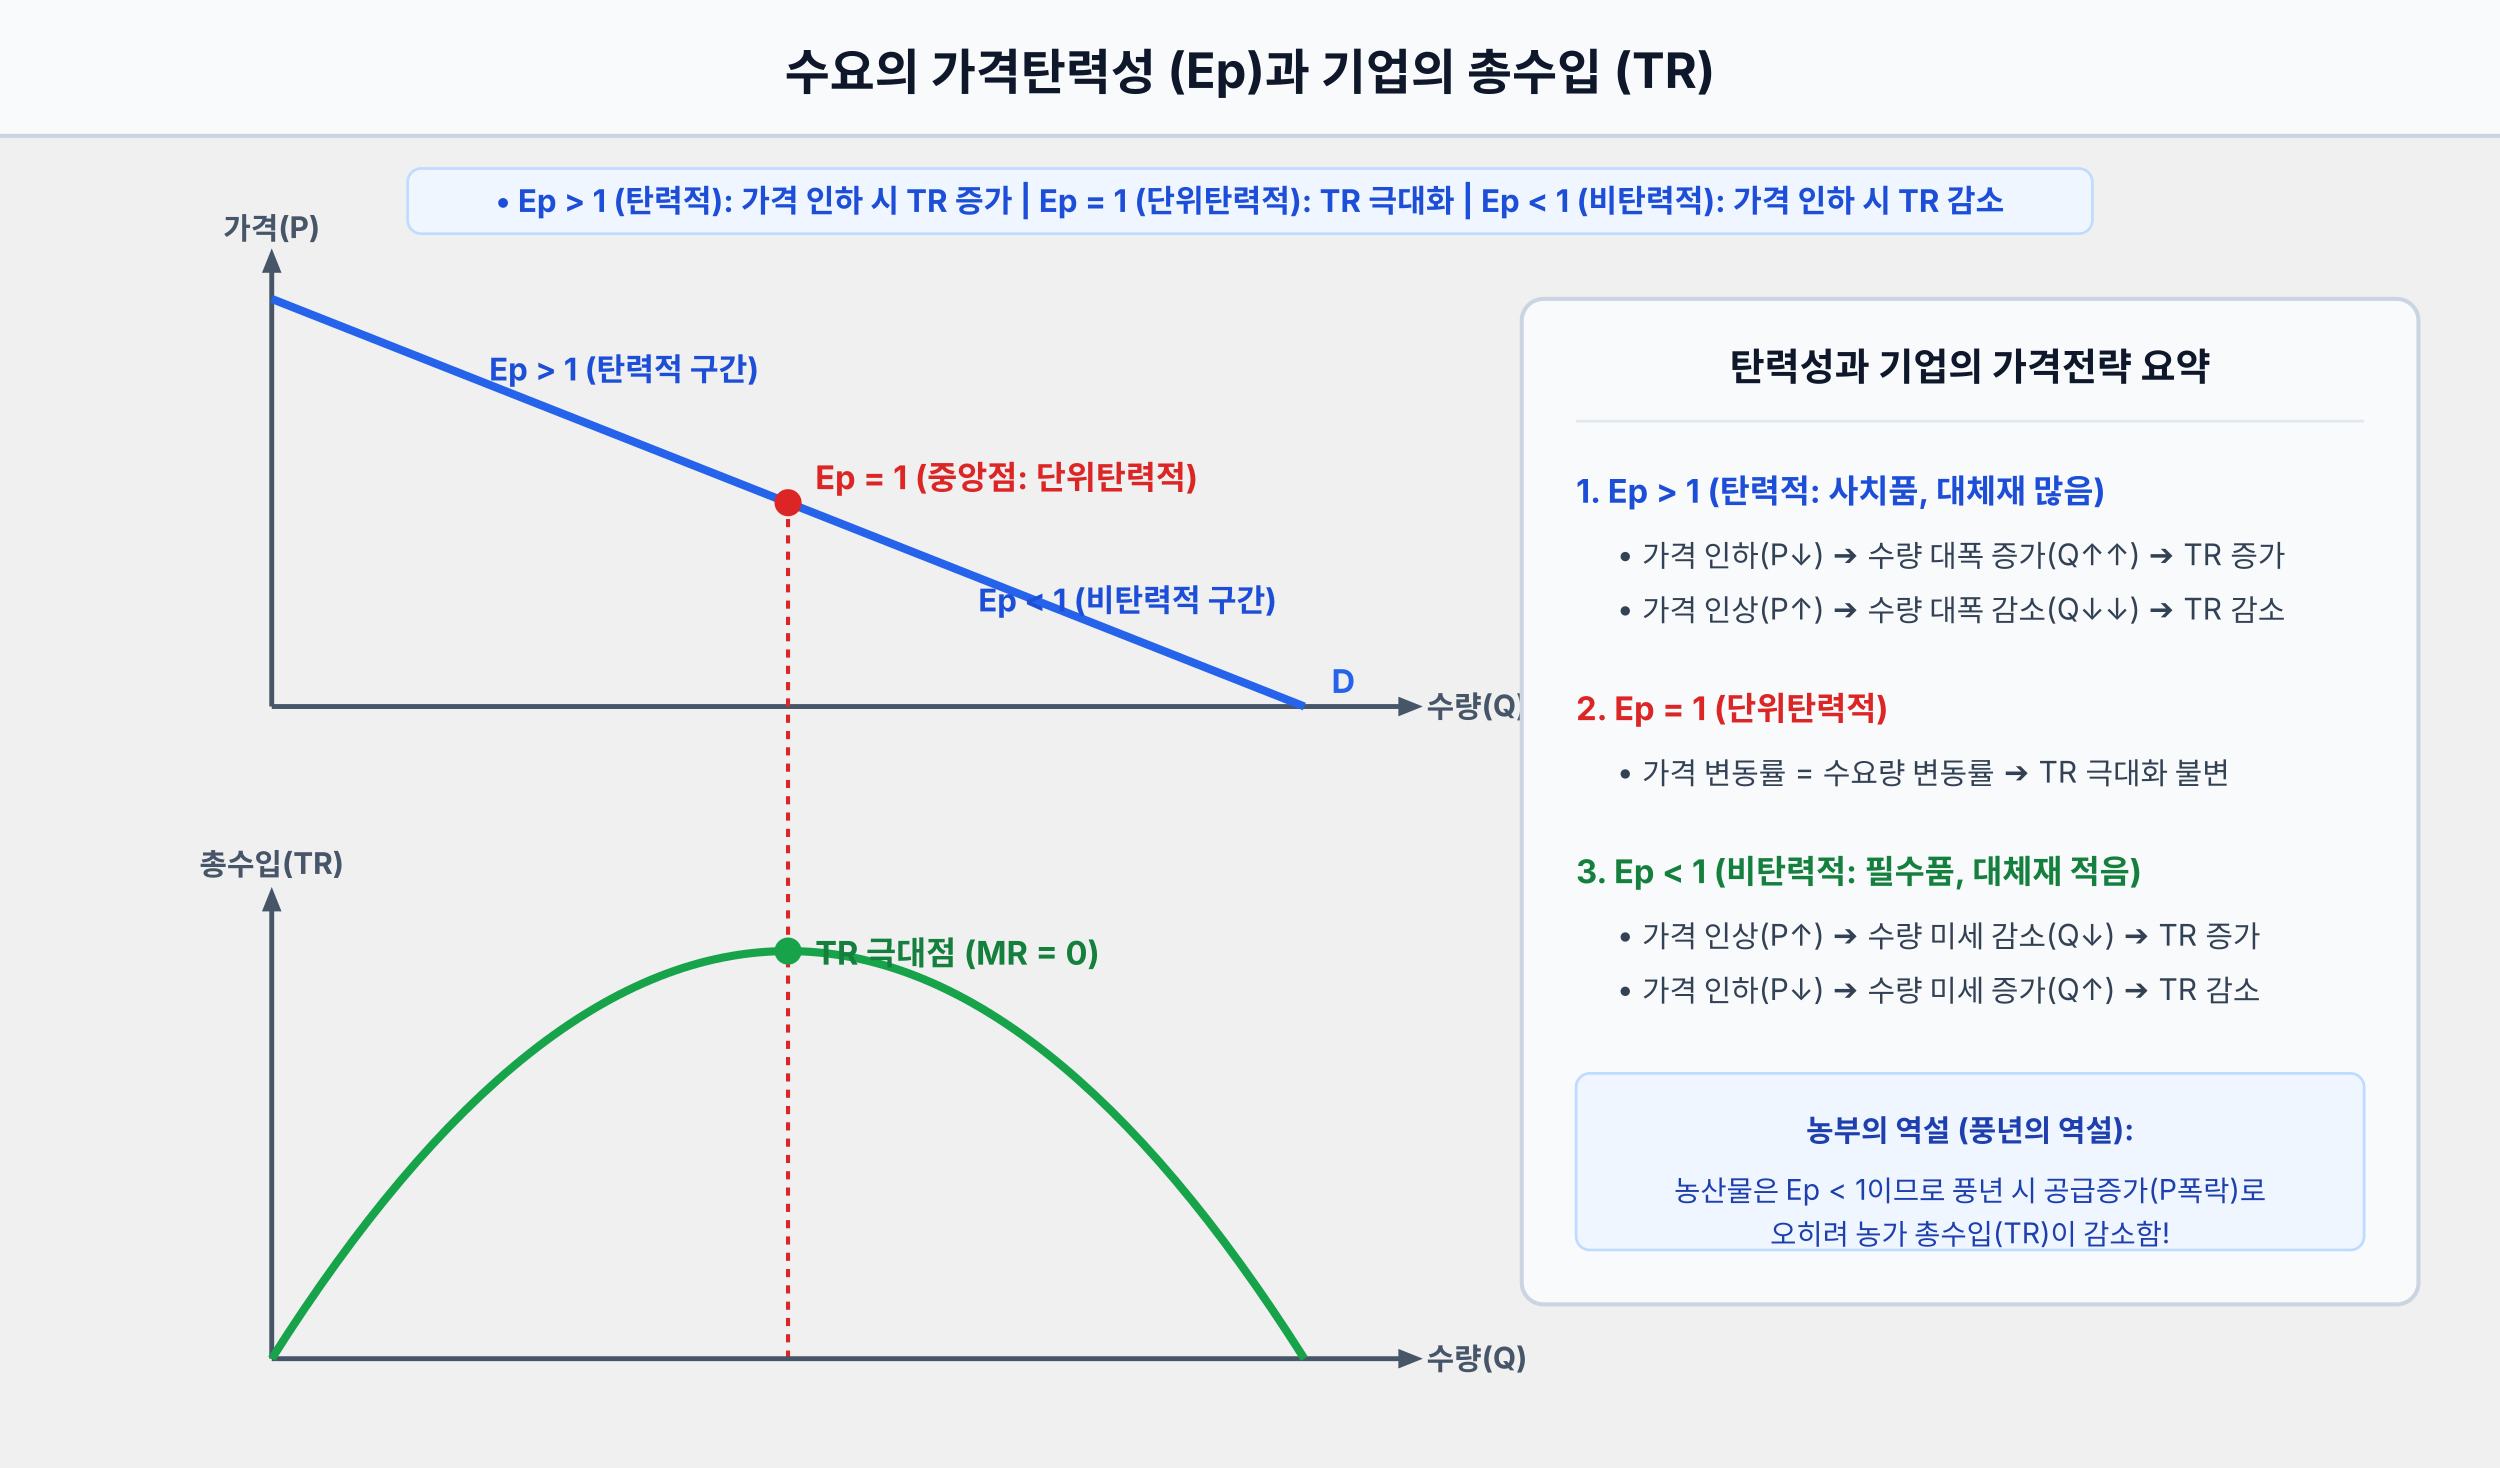
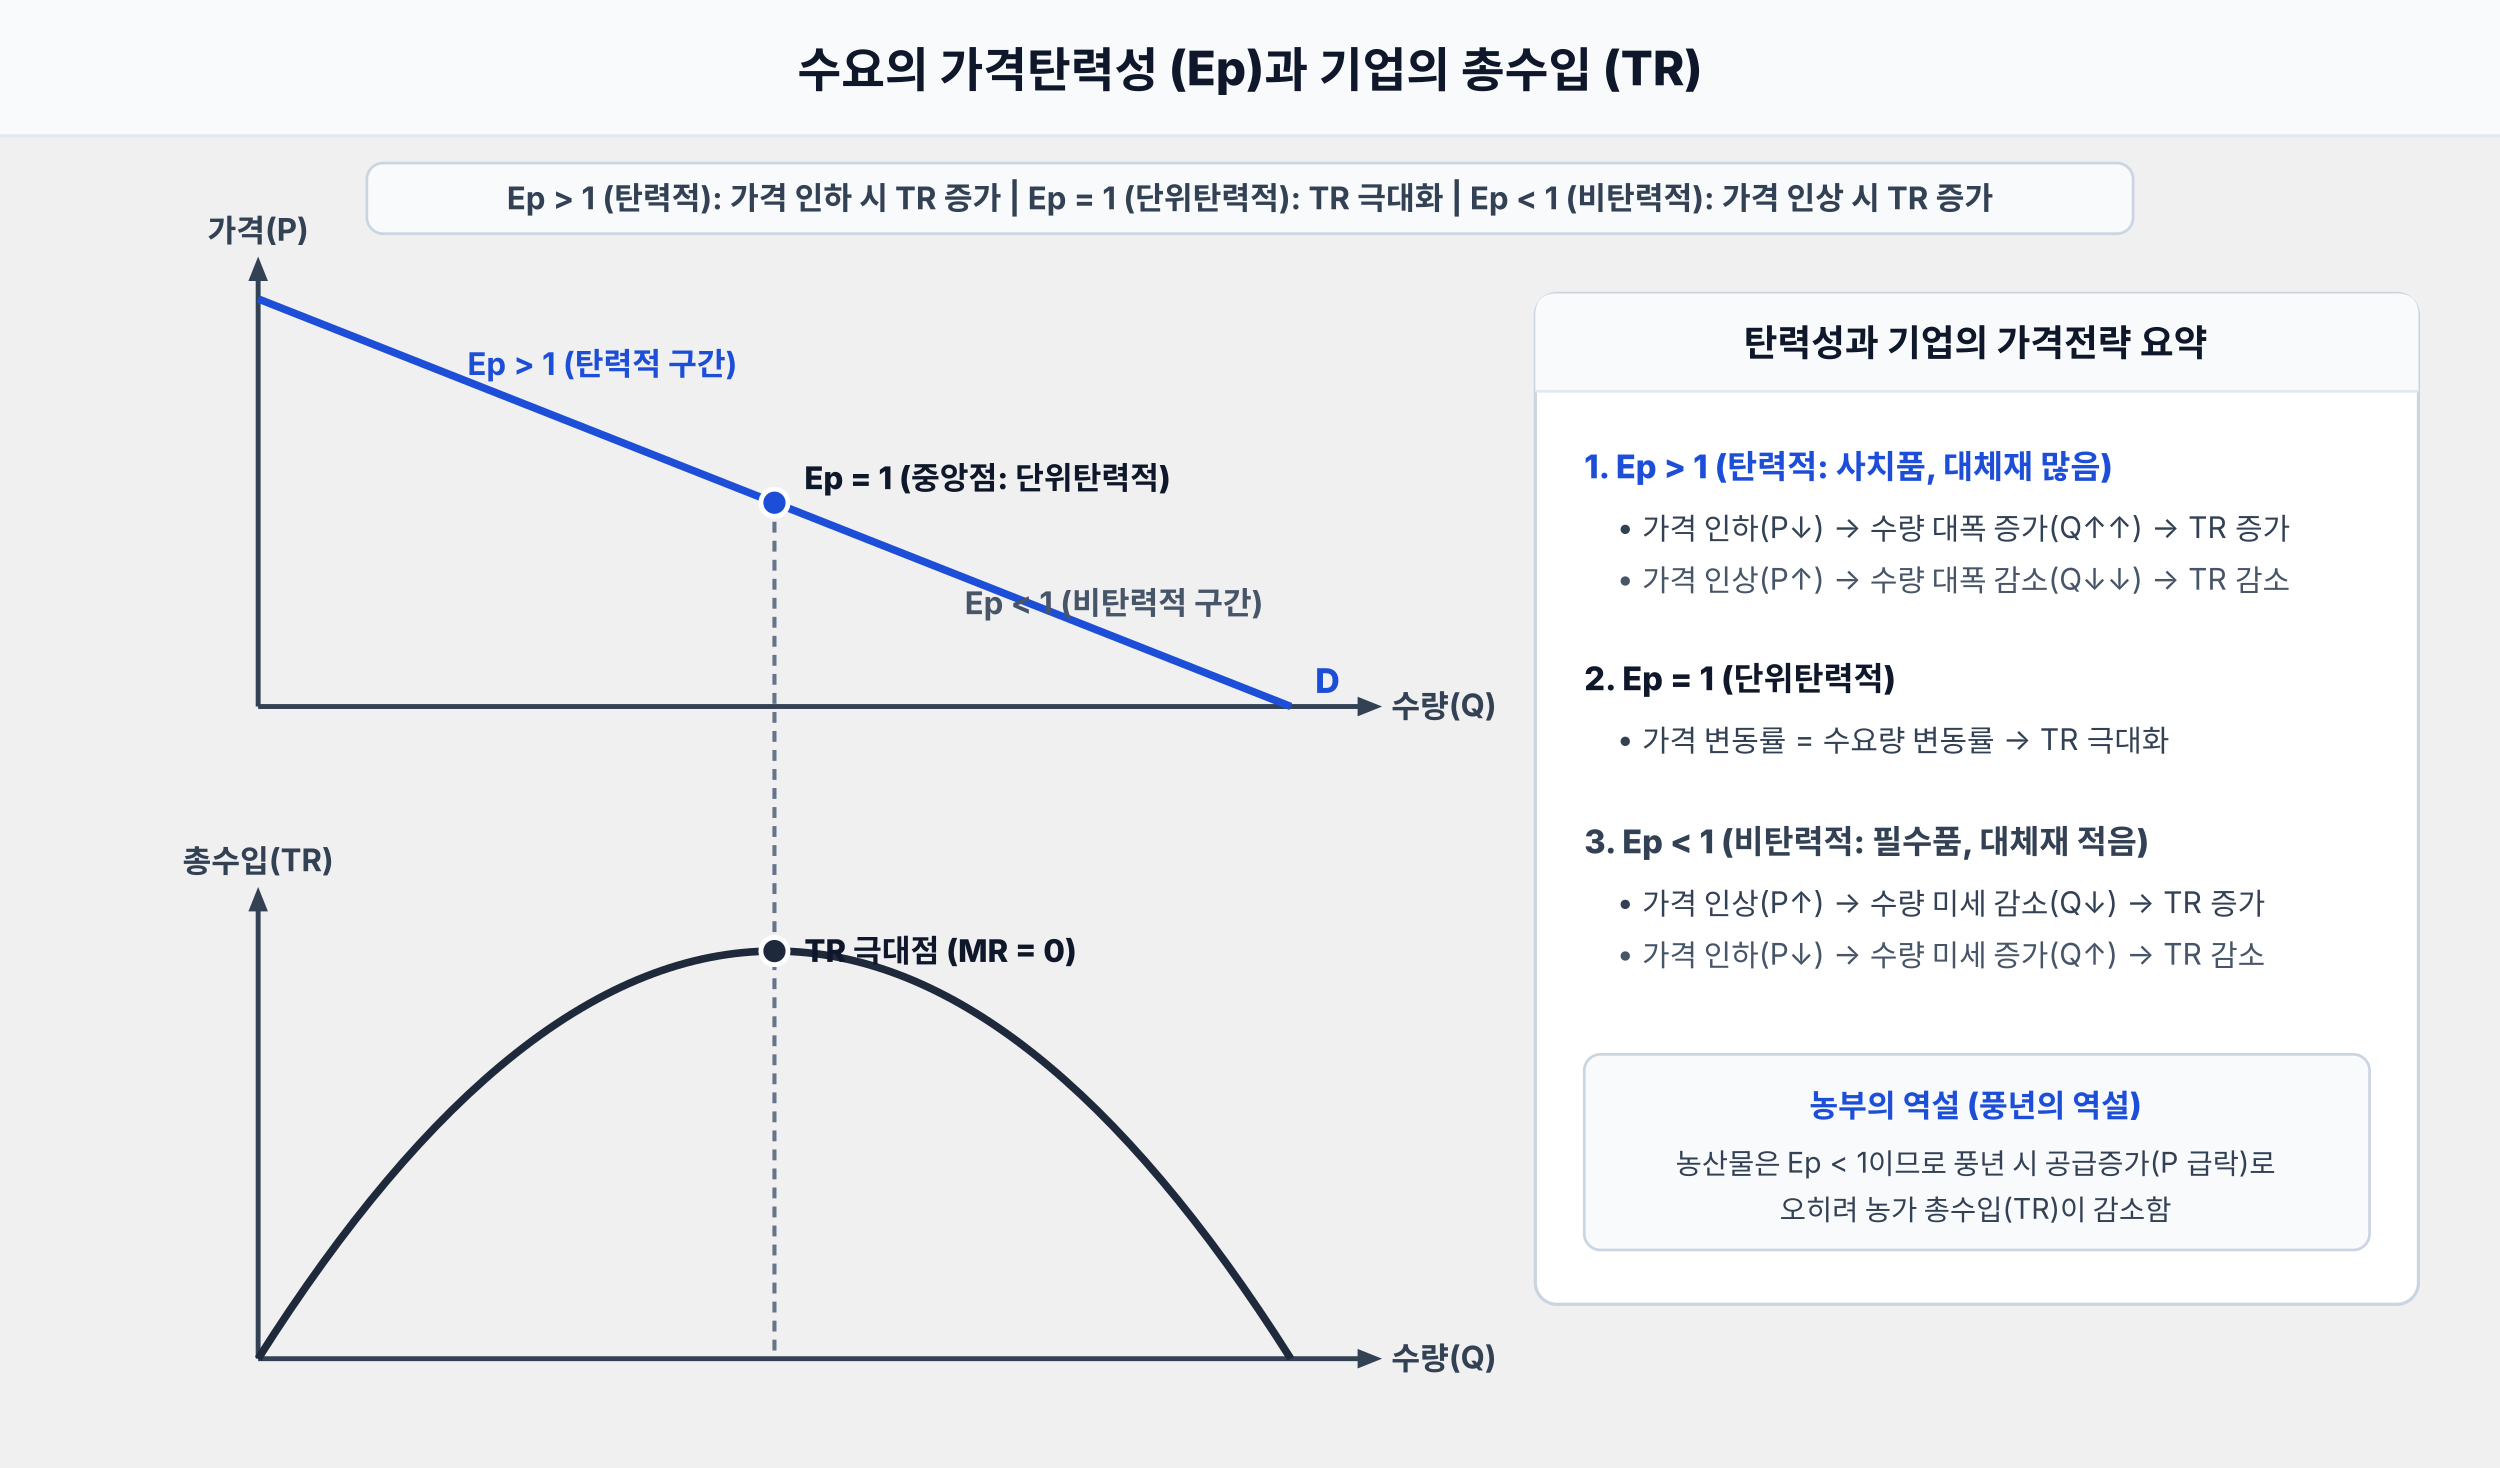
<svg xmlns="http://www.w3.org/2000/svg" viewBox="0 0 920 540" width="100%" height="100%" style="background:#ffffff; font-family:'Pretendard', -apple-system, BlinkMacSystemFont, sans-serif;">
  <defs>
    <marker id="arr" viewBox="0 0 10 10" refX="6" refY="5" markerWidth="5" markerHeight="5" orient="auto-start-reverse">
-       <path d="M 0 1 L 10 5 L 0 9 z" fill="#475569" />
+       <path d="M 0 1 L 10 5 L 0 9 z" fill="#334155" />
    </marker>
  </defs>
  <rect x="0" y="0" width="920" height="50" fill="#f8fafc" />
-   <text x="460" y="33" font-size="18" font-weight="bold" text-anchor="middle" fill="#0f172a">수요의 가격탄력성 (Ep)과 기업의 총수입 (TR)</text>
-   <line x1="0" y1="50" x2="920" y2="50" stroke="#cbd5e1" stroke-width="1.5" />
-   <rect x="150" y="62" width="620" height="24" rx="5" fill="#eff6ff" stroke="#bfdbfe" stroke-width="1" />
-   <text x="460" y="78" font-size="11.5" font-weight="bold" text-anchor="middle" fill="#1d4ed8">• Ep &gt; 1 (탄력적): 가격 인하 시 TR 증가 | Ep = 1 (단위탄력적): TR 극대화 | Ep &lt; 1 (비탄력적): 가격 인하 시 TR 감소</text>
-   <line x1="100" y1="260" x2="520" y2="260" stroke="#475569" stroke-width="1.8" marker-end="url(#arr)" />
-   <line x1="100" y1="260" x2="100" y2="95" stroke="#475569" stroke-width="1.8" marker-end="url(#arr)" />
-   <text x="525" y="264" font-size="11" font-weight="bold" fill="#475569">수량(Q)</text>
-   <text x="100" y="88" font-size="11" font-weight="bold" fill="#475569" text-anchor="middle">가격(P)</text>
-   <line x1="100" y1="110" x2="480" y2="260" stroke="#2563eb" stroke-width="3" />
-   <text x="490" y="255" font-size="12" font-weight="bold" fill="#2563eb">D</text>
-   <circle cx="290" cy="185" r="5" fill="#dc2626" />
-   <line x1="290" y1="185" x2="290" y2="500" stroke="#dc2626" stroke-dasharray="3,3" stroke-width="1.5" />
-   <text x="300" y="180" font-size="12" font-weight="bold" fill="#dc2626">Ep = 1 (중앙점: 단위탄력적)</text>
-   <text x="180" y="140" font-size="11.5" font-weight="bold" fill="#1d4ed8">Ep &gt; 1 (탄력적 구간)</text>
-   <text x="360" y="225" font-size="11.5" font-weight="bold" fill="#1d4ed8">Ep &lt; 1 (비탄력적 구간)</text>
-   <line x1="100" y1="500" x2="520" y2="500" stroke="#475569" stroke-width="1.8" marker-end="url(#arr)" />
-   <line x1="100" y1="500" x2="100" y2="330" stroke="#475569" stroke-width="1.8" marker-end="url(#arr)" />
-   <text x="525" y="504" font-size="11" font-weight="bold" fill="#475569">수량(Q)</text>
-   <text x="100" y="322" font-size="11" font-weight="bold" fill="#475569" text-anchor="middle">총수입(TR)</text>
-   <path d="M 100 500 Q 290 200, 480 500" fill="none" stroke="#16a34a" stroke-width="3" />
-   <circle cx="290" cy="350" r="5" fill="#16a34a" />
-   <text x="300" y="355" font-size="12" font-weight="bold" fill="#15803d">TR 극대점 (MR = 0)</text>
-   <rect x="560" y="110" width="330" height="370" rx="8" fill="#f8fafc" stroke="#cbd5e1" stroke-width="1.5" />
-   <text x="725" y="140" font-size="14" font-weight="bold" text-anchor="middle" fill="#0f172a">탄력성과 기업의 가격전략 요약</text>
-   <line x1="580" y1="155" x2="870" y2="155" stroke="#e2e8f0" stroke-width="1" />
-   <text x="580" y="185" font-size="12" font-weight="bold" fill="#1d4ed8">1. Ep &gt; 1 (탄력적: 사치품, 대체재 많음)</text>
-   <text x="595" y="208" font-size="11" fill="#334155">• 가격 인하(P↓) ➔ 수량 대폭 증가(Q↑↑) ➔ TR 증가</text>
-   <text x="595" y="228" font-size="11" fill="#334155">• 가격 인상(P↑) ➔ 수량 대폭 감소(Q↓↓) ➔ TR 감소</text>
-   <text x="580" y="265" font-size="12" font-weight="bold" fill="#dc2626">2. Ep = 1 (단위탄력적)</text>
-   <text x="595" y="288" font-size="11" fill="#334155">• 가격 변동률 = 수요량 변동률 ➔ TR 극대화 불변</text>
-   <text x="580" y="325" font-size="12" font-weight="bold" fill="#15803d">3. Ep &lt; 1 (비탄력적: 필수품, 대체재 적음)</text>
-   <text x="595" y="348" font-size="11" fill="#334155">• 가격 인상(P↑) ➔ 수량 미세 감소(Q↓) ➔ TR 증가</text>
-   <text x="595" y="368" font-size="11" fill="#334155">• 가격 인하(P↓) ➔ 수량 미세 증가(Q↑) ➔ TR 감소</text>
-   <rect x="580" y="395" width="290" height="65" rx="5" fill="#eff6ff" stroke="#bfdbfe" />
-   <text x="725" y="420" font-size="11" font-weight="bold" text-anchor="middle" fill="#1e40af">농부의 역설 (풍년의 역설):</text>
-   <text x="725" y="442" font-size="10.5" text-anchor="middle" fill="#1e40af">농산물은 Ep &lt; 1이므로 풍년 시 공급증가(P폭락)로</text>
-   <text x="725" y="458" font-size="10.5" text-anchor="middle" fill="#1e40af">오히려 농가 총수입(TR)이 감소함!</text>
+   <text x="460" y="32" font-size="17.5" font-weight="800" text-anchor="middle" fill="#0f172a">수요의 가격탄력성 (Ep)과 기업의 총수입 (TR)</text>
+   <line x1="0" y1="50" x2="920" y2="50" stroke="#e2e8f0" stroke-width="1.2" />
+   <rect x="135" y="60" width="650" height="26" rx="6" fill="#f8fafc" stroke="#cbd5e1" stroke-width="1" />
+   <text x="460" y="77" font-size="11.5" font-weight="700" text-anchor="middle" fill="#334155">Ep &gt; 1 (탄력적): 가격 인하 시 TR 증가  |  Ep = 1 (단위탄력적): TR 극대화  |  Ep &lt; 1 (비탄력적): 가격 인상 시 TR 증가</text>
+   <line x1="95" y1="260" x2="505" y2="260" stroke="#334155" stroke-width="1.8" marker-end="url(#arr)" />
+   <line x1="95" y1="260" x2="95" y2="98" stroke="#334155" stroke-width="1.8" marker-end="url(#arr)" />
+   <text x="512" y="264" font-size="11.5" font-weight="700" fill="#334155">수량(Q)</text>
+   <text x="95" y="89" font-size="11.5" font-weight="700" fill="#334155" text-anchor="middle">가격(P)</text>
+   <line x1="95" y1="110" x2="475" y2="260" stroke="#1d4ed8" stroke-width="2.8" />
+   <text x="484" y="255" font-size="12.5" font-weight="800" fill="#1d4ed8">D</text>
+   <line x1="285" y1="185" x2="285" y2="500" stroke="#64748b" stroke-dasharray="4,3" stroke-width="1.5" />
+   <circle cx="285" cy="185" r="5" fill="#1d4ed8" stroke="#ffffff" stroke-width="1.8" />
+   <text x="296" y="180" font-size="11.5" font-weight="800" fill="#0f172a">Ep = 1 (중앙점: 단위탄력적)</text>
+   <text x="172" y="138" font-size="11.5" font-weight="700" fill="#1d4ed8">Ep &gt; 1 (탄력적 구간)</text>
+   <text x="355" y="226" font-size="11.5" font-weight="700" fill="#475569">Ep &lt; 1 (비탄력적 구간)</text>
+   <line x1="95" y1="500" x2="505" y2="500" stroke="#334155" stroke-width="1.8" marker-end="url(#arr)" />
+   <line x1="95" y1="500" x2="95" y2="330" stroke="#334155" stroke-width="1.8" marker-end="url(#arr)" />
+   <text x="512" y="504" font-size="11.5" font-weight="700" fill="#334155">수량(Q)</text>
+   <text x="95" y="321" font-size="11.5" font-weight="700" fill="#334155" text-anchor="middle">총수입(TR)</text>
+   <path d="M 95 500 Q 285 200, 475 500" fill="none" stroke="#1e293b" stroke-width="2.8" />
+   <circle cx="285" cy="350" r="5" fill="#1e293b" stroke="#ffffff" stroke-width="1.8" />
+   <text x="296" y="354" font-size="11.5" font-weight="800" fill="#0f172a">TR 극대점 (MR = 0)</text>
+   <rect x="565" y="108" width="325" height="372" rx="8" fill="#ffffff" stroke="#cbd5e1" stroke-width="1.2" />
+   <path d="M 565 116 Q 565 108 573 108 L 882 108 Q 890 108 890 116 L 890 144 L 565 144 Z" fill="#f8fafc" />
+   <line x1="565" y1="144" x2="890" y2="144" stroke="#e2e8f0" stroke-width="1" />
+   <text x="727" y="131" font-size="13.5" font-weight="800" text-anchor="middle" fill="#0f172a">탄력성과 기업의 가격전략 요약</text>
+   <text x="583" y="176" font-size="12" font-weight="800" fill="#1d4ed8">1. Ep &gt; 1 (탄력적: 사치품, 대체재 많음)</text>
+   <text x="595" y="198" font-size="11" fill="#334155">• 가격 인하(P↓) → 수량 대폭 증가(Q↑↑) → TR 증가</text>
+   <text x="595" y="217" font-size="11" fill="#475569">• 가격 인상(P↑) → 수량 대폭 감소(Q↓↓) → TR 감소</text>
+   <text x="583" y="254" font-size="12" font-weight="800" fill="#0f172a">2. Ep = 1 (단위탄력적)</text>
+   <text x="595" y="276" font-size="11" fill="#334155">• 가격 변동률 = 수요량 변동률 → TR 극대화</text>
+   <text x="583" y="314" font-size="12" font-weight="800" fill="#334155">3. Ep &lt; 1 (비탄력적: 필수품, 대체재 적음)</text>
+   <text x="595" y="336" font-size="11" fill="#334155">• 가격 인상(P↑) → 수량 미세 감소(Q↓) → TR 증가</text>
+   <text x="595" y="355" font-size="11" fill="#475569">• 가격 인하(P↓) → 수량 미세 증가(Q↑) → TR 감소</text>
+   <rect x="583" y="388" width="289" height="72" rx="6" fill="#f8fafc" stroke="#cbd5e1" stroke-width="1" />
+   <text x="727" y="411" font-size="11.5" font-weight="800" text-anchor="middle" fill="#1d4ed8">농부의 역설 (풍년의 역설)</text>
+   <text x="727" y="432" font-size="10.5" text-anchor="middle" fill="#334155">농산물은 Ep &lt; 1이므로 풍년 시 공급증가(P 급락)로</text>
+   <text x="727" y="449" font-size="10.5" text-anchor="middle" fill="#334155">오히려 농가 총수입(TR)이 감소함</text>
</svg>
